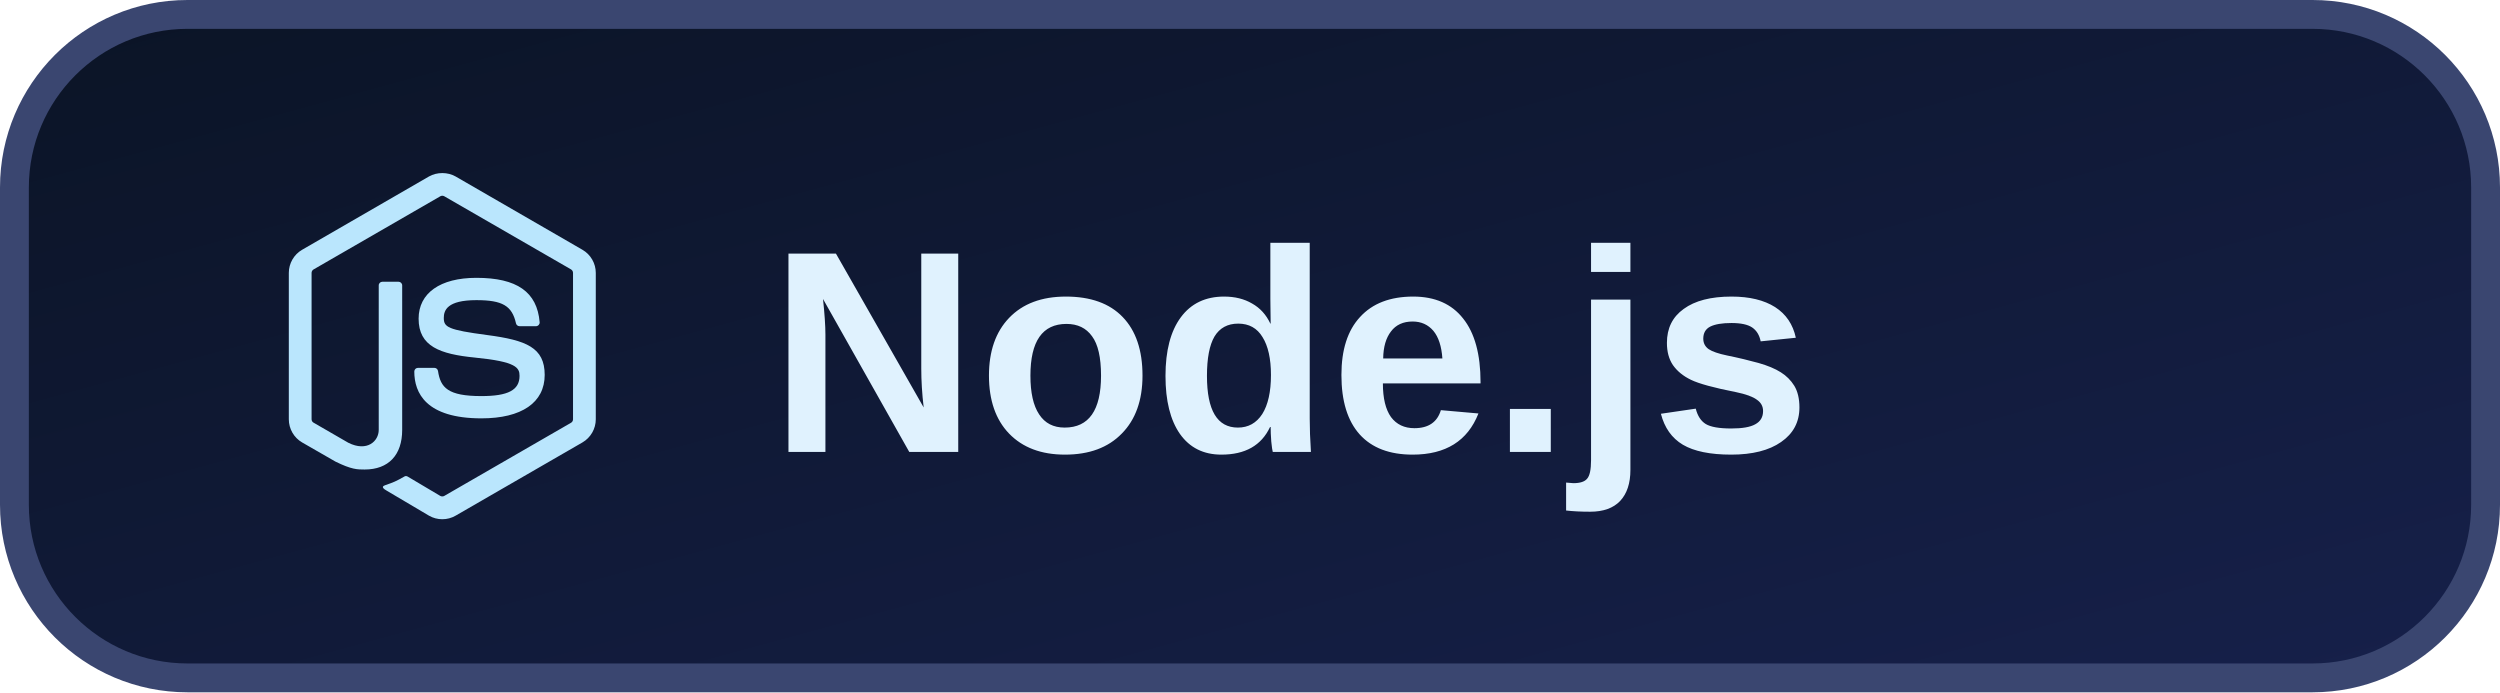
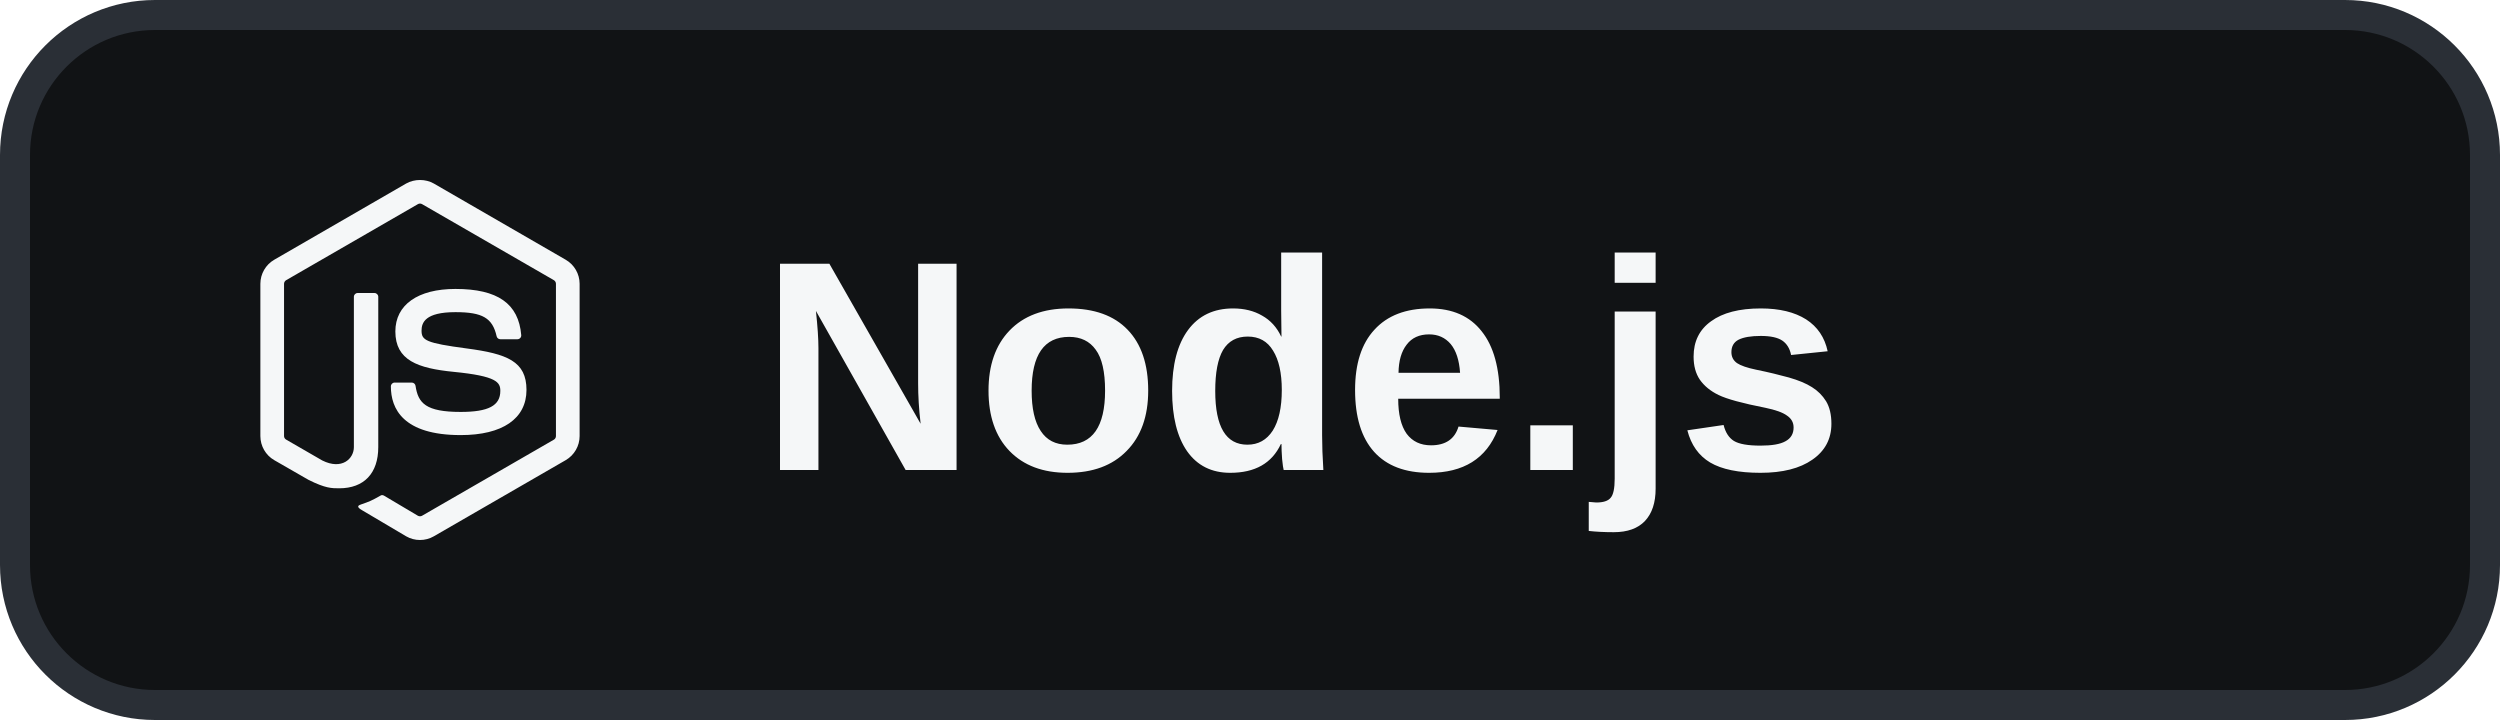
- <svg xmlns="http://www.w3.org/2000/svg" viewBox="0 0 130 36" width="130" height="36" role="img" aria-label="Node.js">
-   <defs>
-     <linearGradient id="b" x1="0" y1="0" x2="1" y2="1">
-       <stop offset="0" stop-color="#0B1426" />
-       <stop offset="1" stop-color="#16204A" />
-     </linearGradient>
-   </defs>
-   <rect x=".75" y=".75" width="128.5" height="34.5" rx="9" fill="url(#b)" stroke="#3A4670" stroke-width="1.5" />
-   <g transform="translate(0,-4)">
-     <g transform="translate(14,13.0) scale(0.75)">
-       <path d="M11.998,24c-0.321,0-0.641-0.084-0.922-0.247l-2.936-1.737c-0.438-0.245-0.224-0.332-0.08-0.383 c0.585-0.203,0.703-0.25,1.328-0.604c0.065-0.037,0.151-0.023,0.218,0.017l2.256,1.339c0.082,0.045,0.197,0.045,0.272,0l8.795-5.076 c0.082-0.047,0.134-0.141,0.134-0.238V6.921c0-0.099-0.053-0.192-0.137-0.242l-8.791-5.072c-0.081-0.047-0.189-0.047-0.271,0 L3.075,6.68C2.99,6.729,2.936,6.825,2.936,6.921v10.15c0,0.097,0.054,0.189,0.139,0.235l2.409,1.392 c1.307,0.654,2.108-0.116,2.108-0.89V7.787c0-0.142,0.114-0.253,0.256-0.253h1.115c0.139,0,0.255,0.112,0.255,0.253v10.021 c0,1.745-0.95,2.745-2.604,2.745c-0.508,0-0.909,0-2.026-0.551L2.28,18.675c-0.57-0.329-0.922-0.945-0.922-1.604V6.921 c0-0.659,0.353-1.275,0.922-1.603l8.795-5.082c0.557-0.315,1.296-0.315,1.848,0l8.794,5.082c0.57,0.329,0.924,0.944,0.924,1.603 v10.15c0,0.659-0.354,1.273-0.924,1.604l-8.794,5.078C12.643,23.916,12.324,24,11.998,24z M19.099,13.993 c0-1.9-1.284-2.406-3.987-2.763c-2.731-0.361-3.009-0.548-3.009-1.187c0-0.528,0.235-1.233,2.258-1.233 c1.807,0,2.473,0.389,2.747,1.607c0.024,0.115,0.129,0.199,0.247,0.199h1.141c0.071,0,0.138-0.031,0.186-0.081 c0.048-0.054,0.074-0.123,0.067-0.196c-0.177-2.098-1.571-3.076-4.388-3.076c-2.508,0-4.004,1.058-4.004,2.833 c0,1.925,1.488,2.457,3.895,2.695c2.88,0.282,3.103,0.703,3.103,1.269c0,0.983-0.789,1.402-2.642,1.402 c-2.327,0-2.839-0.584-3.011-1.742c-0.02-0.124-0.126-0.215-0.253-0.215h-1.137c-0.141,0-0.254,0.112-0.254,0.253 c0,1.482,0.806,3.248,4.655,3.248C17.501,17.007,19.099,15.91,19.099,13.993z" fill="#BAE6FD" />
-     </g>
+ <svg xmlns="http://www.w3.org/2000/svg" viewBox="0 0 125 36" width="125" height="36" role="img" aria-label="Node.js">
+   <rect x=".75" y=".75" width="123.5" height="34.5" rx="7" fill="#111315" stroke="#2A2F36" stroke-width="1.5" />
+   <g transform="translate(12,9.0) scale(0.75)">
+     <path d="M11.998,24c-0.321,0-0.641-0.084-0.922-0.247l-2.936-1.737c-0.438-0.245-0.224-0.332-0.08-0.383 c0.585-0.203,0.703-0.25,1.328-0.604c0.065-0.037,0.151-0.023,0.218,0.017l2.256,1.339c0.082,0.045,0.197,0.045,0.272,0l8.795-5.076 c0.082-0.047,0.134-0.141,0.134-0.238V6.921c0-0.099-0.053-0.192-0.137-0.242l-8.791-5.072c-0.081-0.047-0.189-0.047-0.271,0 L3.075,6.68C2.99,6.729,2.936,6.825,2.936,6.921v10.15c0,0.097,0.054,0.189,0.139,0.235l2.409,1.392 c1.307,0.654,2.108-0.116,2.108-0.89V7.787c0-0.142,0.114-0.253,0.256-0.253h1.115c0.139,0,0.255,0.112,0.255,0.253v10.021 c0,1.745-0.95,2.745-2.604,2.745c-0.508,0-0.909,0-2.026-0.551L2.28,18.675c-0.57-0.329-0.922-0.945-0.922-1.604V6.921 c0-0.659,0.353-1.275,0.922-1.603l8.795-5.082c0.557-0.315,1.296-0.315,1.848,0l8.794,5.082c0.57,0.329,0.924,0.944,0.924,1.603 v10.15c0,0.659-0.354,1.273-0.924,1.604l-8.794,5.078C12.643,23.916,12.324,24,11.998,24z M19.099,13.993 c0-1.9-1.284-2.406-3.987-2.763c-2.731-0.361-3.009-0.548-3.009-1.187c0-0.528,0.235-1.233,2.258-1.233 c1.807,0,2.473,0.389,2.747,1.607c0.024,0.115,0.129,0.199,0.247,0.199h1.141c0.071,0,0.138-0.031,0.186-0.081 c0.048-0.054,0.074-0.123,0.067-0.196c-0.177-2.098-1.571-3.076-4.388-3.076c-2.508,0-4.004,1.058-4.004,2.833 c0,1.925,1.488,2.457,3.895,2.695c2.88,0.282,3.103,0.703,3.103,1.269c0,0.983-0.789,1.402-2.642,1.402 c-2.327,0-2.839-0.584-3.011-1.742c-0.02-0.124-0.126-0.215-0.253-0.215h-1.137c-0.141,0-0.254,0.112-0.254,0.253 c0,1.482,0.806,3.248,4.655,3.248C17.501,17.007,19.099,15.91,19.099,13.993z" fill="#F5F7F8" />
  </g>
-   <text x="40" y="23.5" font-family="'Segoe UI',system-ui,-apple-system,'Helvetica Neue',Arial,sans-serif" font-size="15" font-weight="600" fill="#E0F2FE">Node.js</text>
+   <text x="38" y="23.5" font-family="'Segoe UI',system-ui,-apple-system,'Helvetica Neue',Arial,sans-serif" font-size="15" font-weight="600" fill="#F5F7F8">Node.js</text>
</svg>
